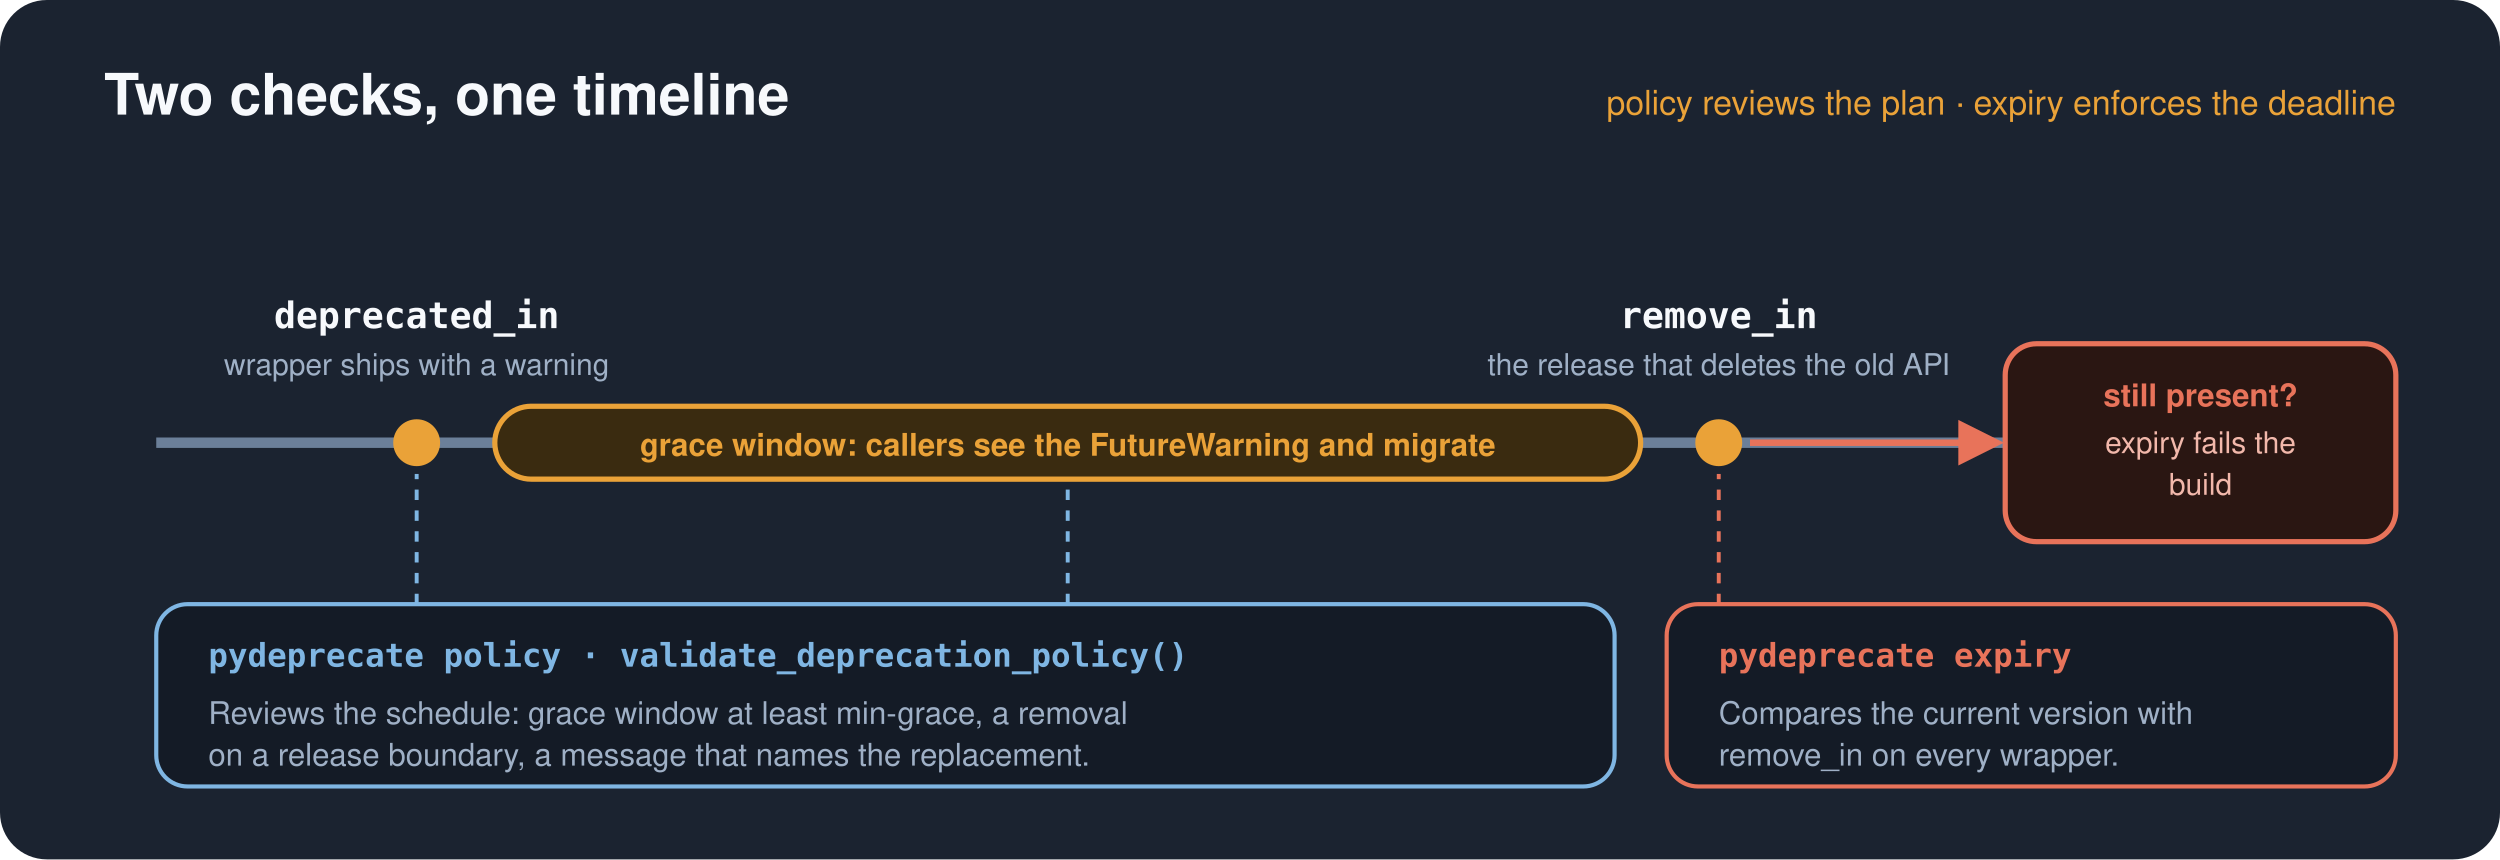
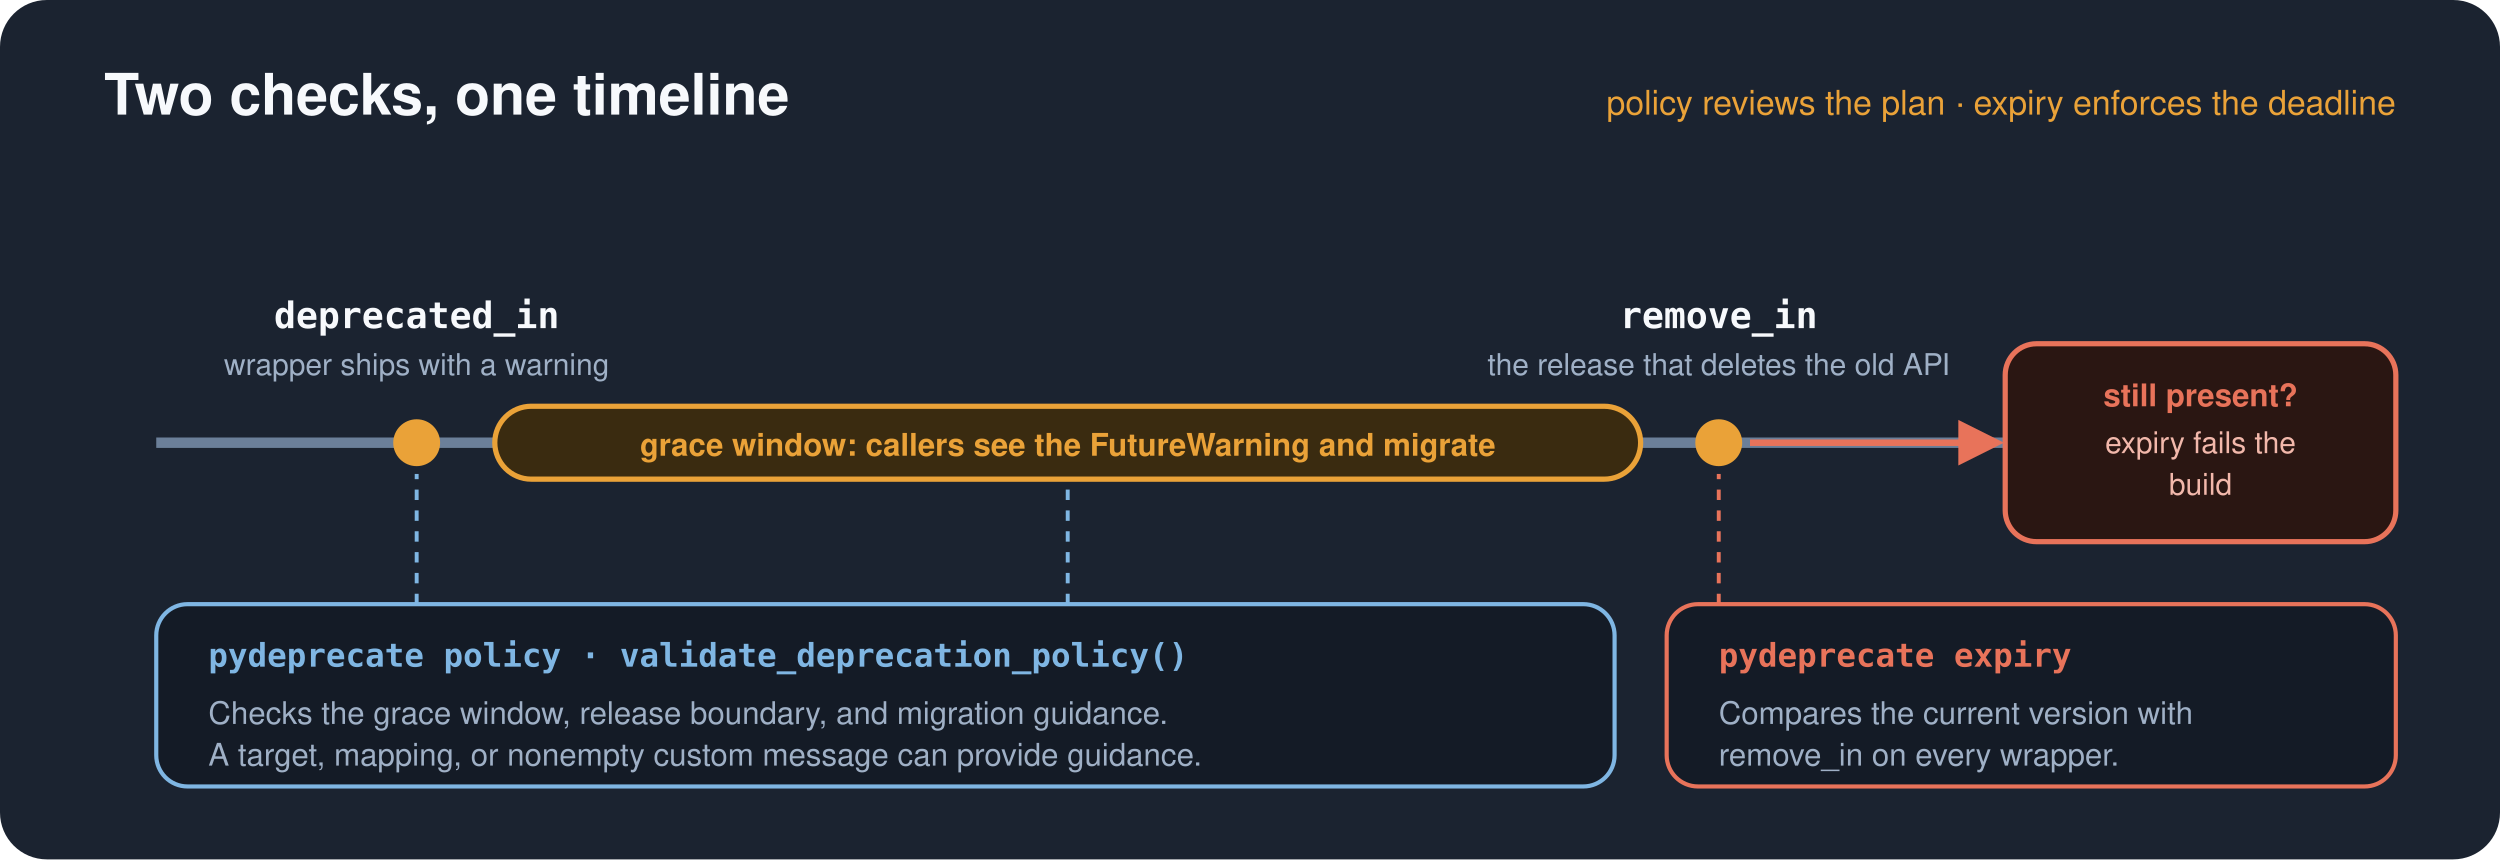
<svg xmlns="http://www.w3.org/2000/svg" viewBox="0 0 960 330" width="960" height="330" role="img" aria-labelledby="t d">
  <style>
    text { font-family: ui-sans-serif, system-ui, -apple-system, "Segoe UI", Helvetica, Arial, sans-serif; }
    .mono { font-family: ui-monospace, SFMono-Regular, Menlo, Consolas, monospace; }
  </style>
  <defs>
    <marker id="ah" viewBox="0 0 10 10" refX="8" refY="5" markerWidth="7" markerHeight="7" orient="auto-start-reverse">
      <path d="M0 0 L10 5 L0 10 z" fill="#6B7F99" />
    </marker>
    <marker id="ahg" viewBox="0 0 10 10" refX="8" refY="5" markerWidth="7" markerHeight="7" orient="auto-start-reverse">
      <path d="M0 0 L10 5 L0 10 z" fill="#6FCF97" />
    </marker>
    <marker id="ahr" viewBox="0 0 10 10" refX="8" refY="5" markerWidth="7" markerHeight="7" orient="auto-start-reverse">
      <path d="M0 0 L10 5 L0 10 z" fill="#E8735A" />
    </marker>
    <marker id="aha" viewBox="0 0 10 10" refX="8" refY="5" markerWidth="7" markerHeight="7" orient="auto-start-reverse">
      <path d="M0 0 L10 5 L0 10 z" fill="#EAA238" />
    </marker>
  </defs>
  <rect width="960" height="330" rx="18" fill="#1B2330" />
  <text x="40" y="44" font-size="22" fill="#F7F9FC" font-weight="700">Two checks, one timeline</text>
  <text x="920" y="44" font-size="13" fill="#EAA238" text-anchor="end">policy reviews the plan · expiry enforces the deadline</text>
  <line x1="60" y1="170" x2="900" y2="170" stroke="#6B7F99" stroke-width="4" />
  <rect x="190" y="156" width="440" height="28" rx="14" fill="#3A2B10" stroke="#EAA238" stroke-width="2" />
  <text x="410" y="175" font-size="12" fill="#EAA238" text-anchor="middle" font-weight="600">grace window: callers see the FutureWarning and migrate</text>
  <circle cx="160" cy="170" r="9" fill="#EAA238" />
  <text x="160" y="126" font-size="14" fill="#F7F9FC" text-anchor="middle" class="mono" font-weight="700">deprecated_in</text>
  <text x="160" y="144" font-size="11.5" fill="#9FB0C6" text-anchor="middle">wrapper ships with a warning</text>
  <circle cx="660" cy="170" r="9" fill="#EAA238" />
  <text x="660" y="126" font-size="14" fill="#F7F9FC" text-anchor="middle" class="mono" font-weight="700">remove_in</text>
  <text x="660" y="144" font-size="11.5" fill="#9FB0C6" text-anchor="middle">the release that deletes the old API</text>
  <rect x="770" y="132" width="150" height="76" rx="12" fill="#2A1612" stroke="#E8735A" stroke-width="2" />
  <text x="845" y="156" font-size="12" fill="#E8735A" text-anchor="middle" font-weight="700">still present?</text>
  <text x="845" y="174" font-size="11.5" fill="#F2B8AB" text-anchor="middle">expiry fails the</text>
  <text x="845" y="190" font-size="11.5" fill="#F2B8AB" text-anchor="middle">build</text>
  <line x1="672" y1="170" x2="766" y2="170" stroke="#E8735A" stroke-width="2.5" marker-end="url(#ahr)" />
  <rect x="60" y="232" width="560" height="70" rx="12" fill="#141B26" stroke="#7FB6E3" stroke-width="1.6" />
  <text x="80" y="256" font-size="12.5" fill="#7FB6E3" class="mono" font-weight="600">pydeprecate policy · validate_deprecation_policy()</text>
-   <text x="80" y="278" font-size="12" fill="#9FB0C6">Reviews the schedule: grace window at least min-grace, a removal</text>
-   <text x="80" y="294" font-size="12" fill="#9FB0C6">on a release boundary, a message that names the replacement.</text>
+   <text x="80" y="278" font-size="12" fill="#9FB0C6">Checks the grace window, release boundary, and migration guidance.</text>
+   <text x="80" y="294" font-size="12" fill="#9FB0C6">A target, mapping, or nonempty custom message can provide guidance.</text>
  <line x1="160" y1="232" x2="160" y2="182" stroke="#7FB6E3" stroke-width="1.5" stroke-dasharray="4 4" />
  <line x1="410" y1="232" x2="410" y2="186" stroke="#7FB6E3" stroke-width="1.5" stroke-dasharray="4 4" />
  <rect x="640" y="232" width="280" height="70" rx="12" fill="#141B26" stroke="#E8735A" stroke-width="1.6" />
  <text x="660" y="256" font-size="12.5" fill="#E8735A" class="mono" font-weight="600">pydeprecate expiry</text>
  <text x="660" y="278" font-size="12" fill="#9FB0C6">Compares the current version with</text>
  <text x="660" y="294" font-size="12" fill="#9FB0C6">remove_in on every wrapper.</text>
  <line x1="660" y1="232" x2="660" y2="182" stroke="#E8735A" stroke-width="1.5" stroke-dasharray="4 4" />
</svg>
